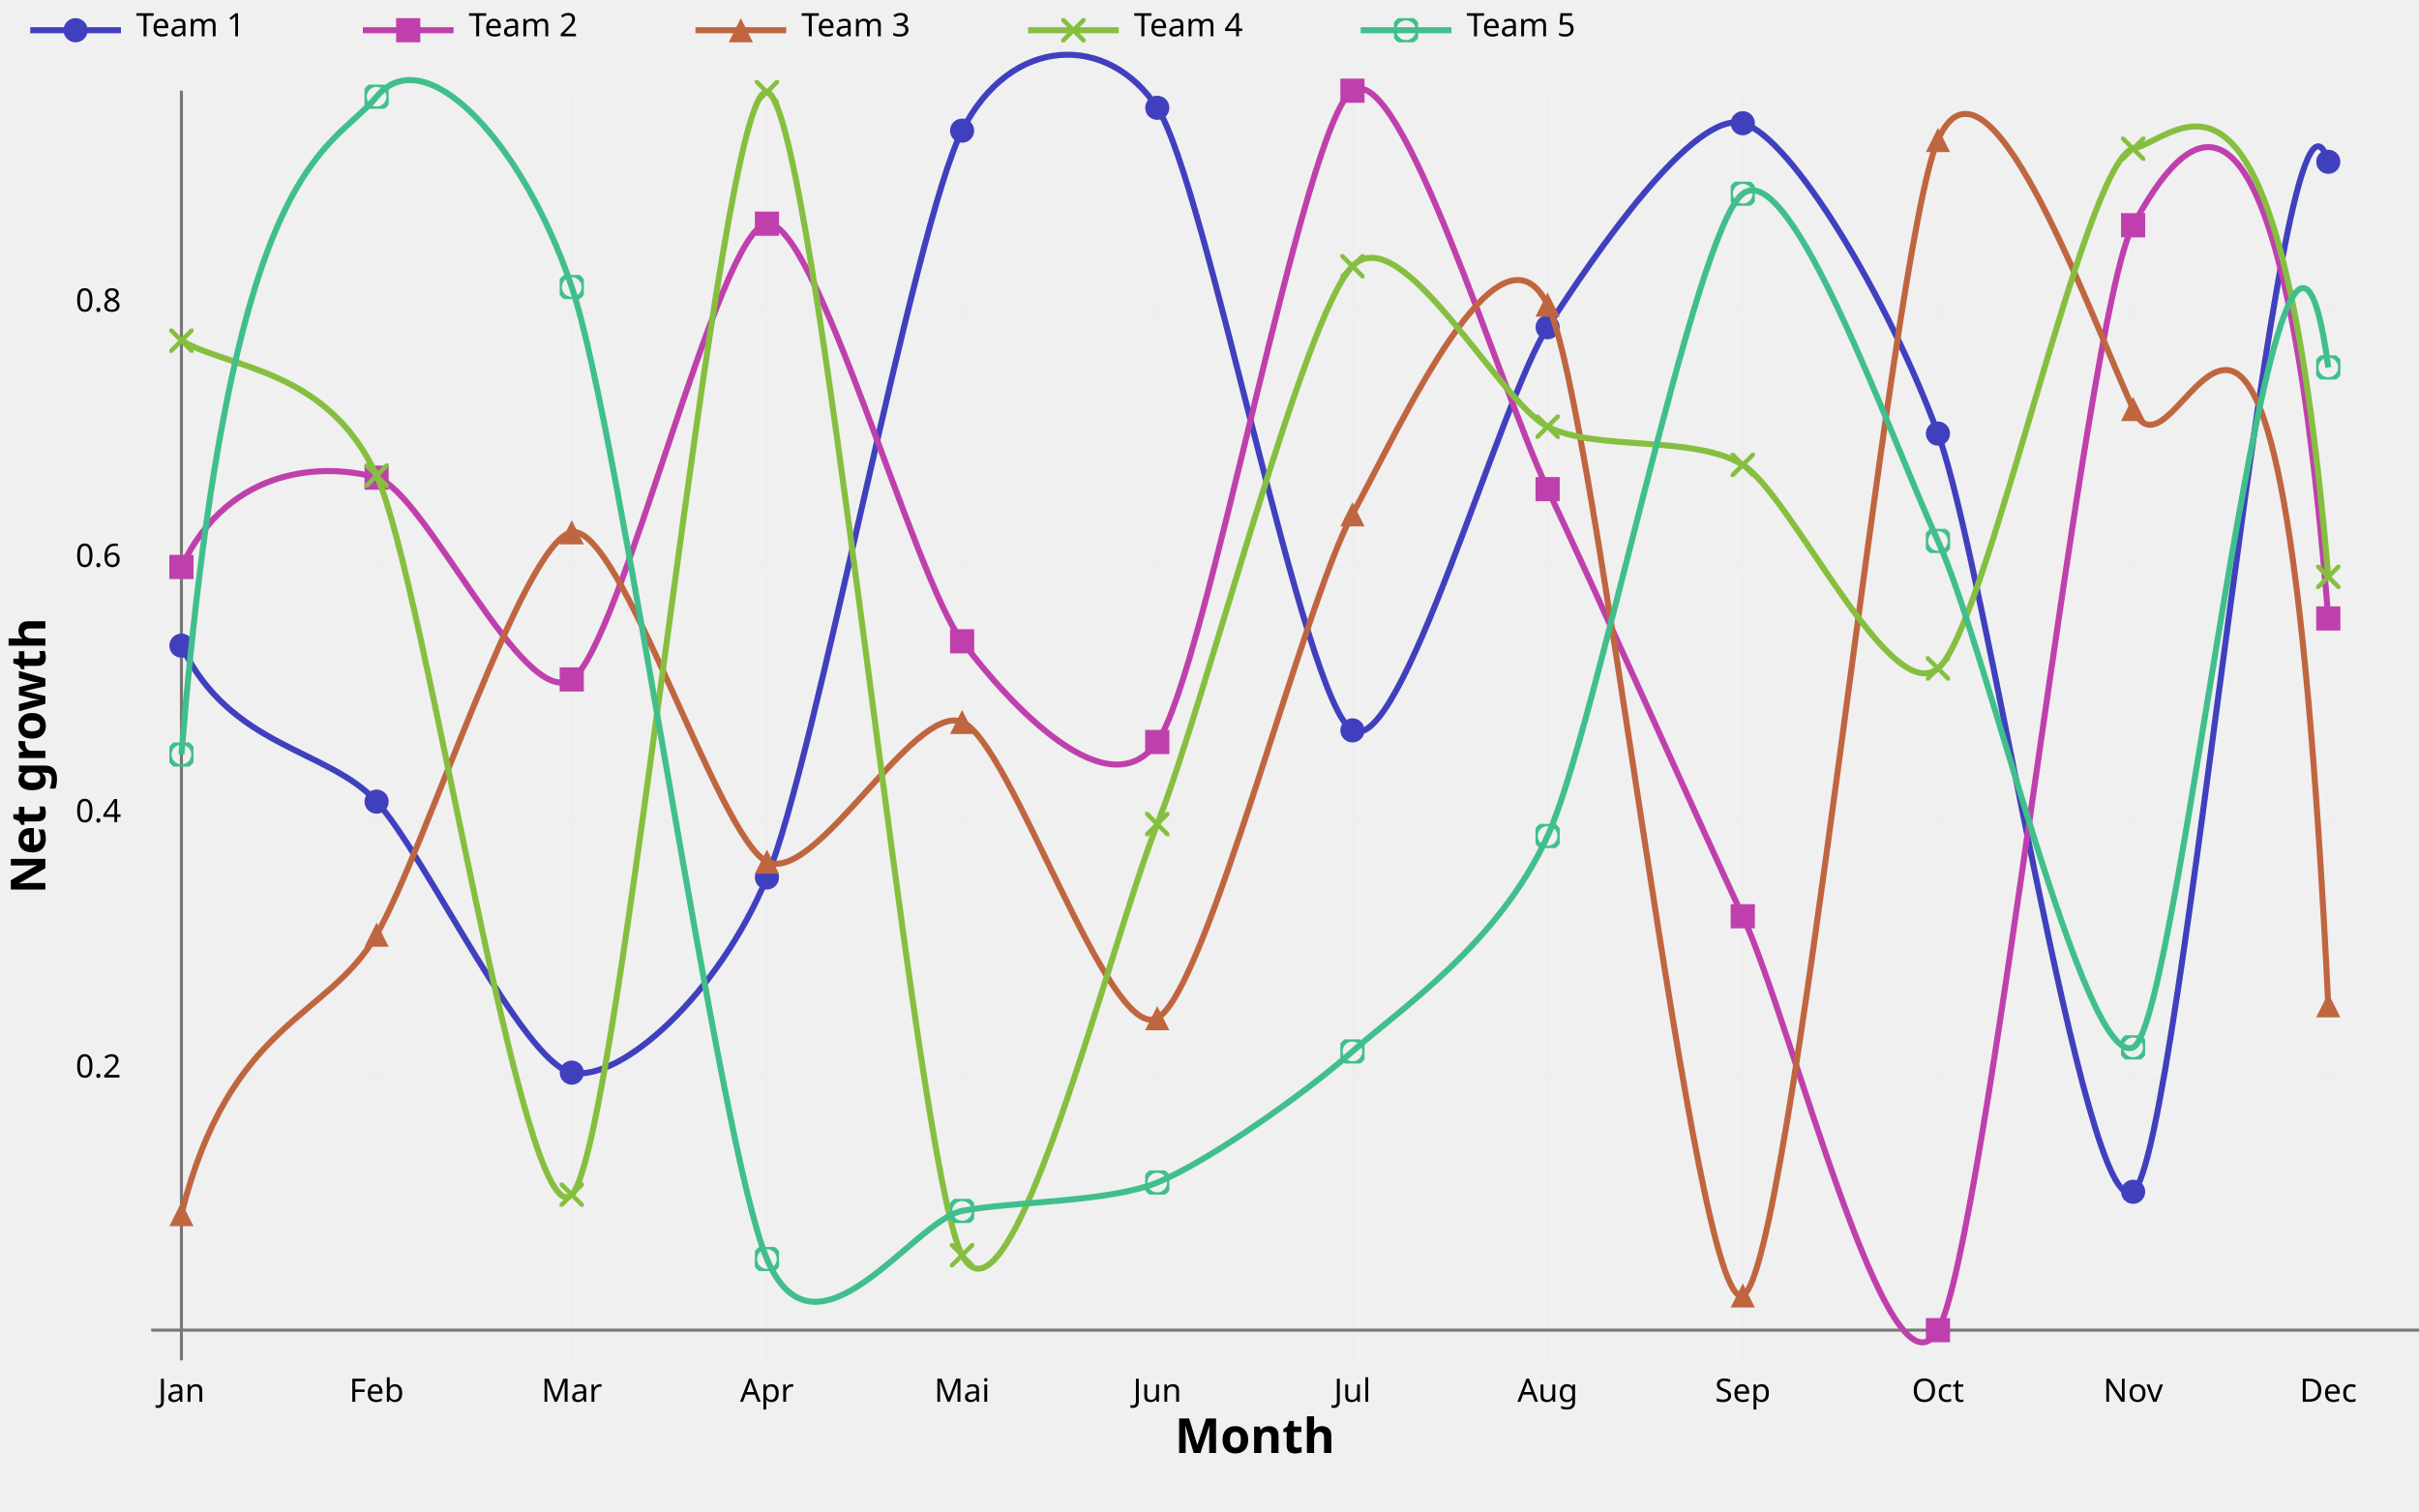
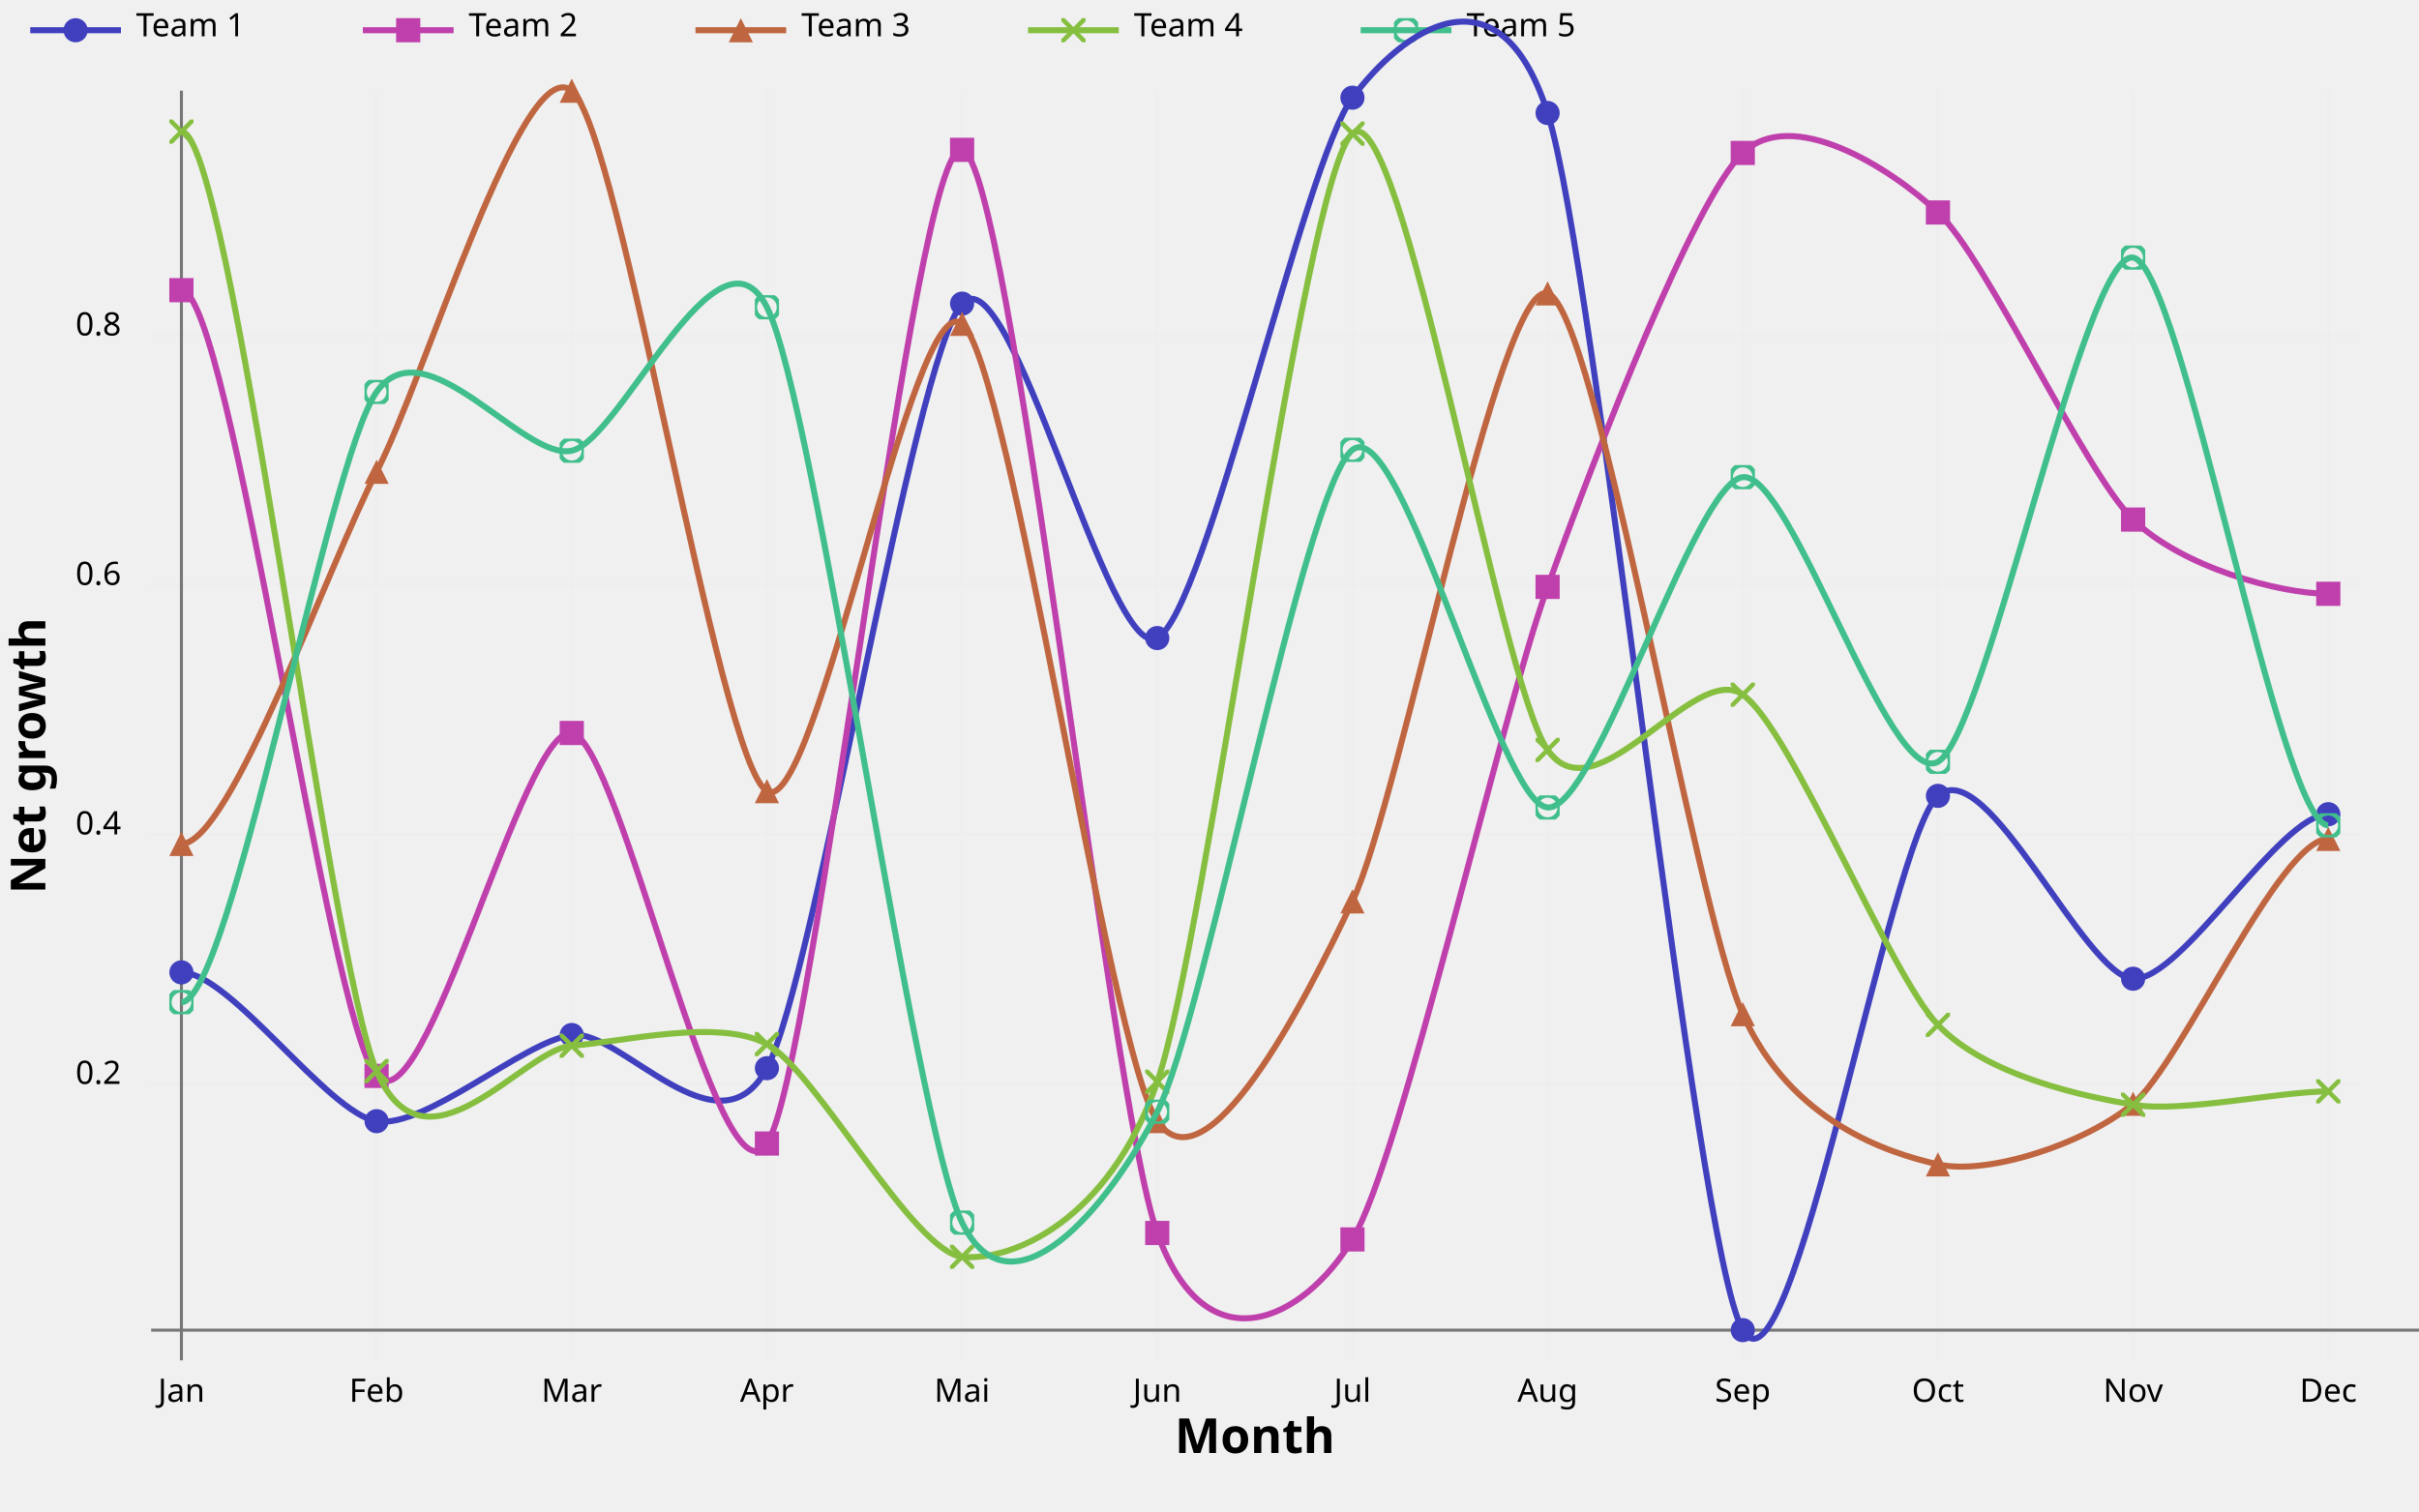
<svg xmlns="http://www.w3.org/2000/svg" varsion="1.1" width="800" height="500">
  <style>text { font-size: 8pt; font-family: sans-serif }  .axislegend { font-size: 12pt; font-weight: bold } .hovercircle {z-index:0; cursor:pointer; } .value {z-index: 1; display:none; background-color: #fff; opacity: 0.7; } .hovercircle:hover + .value { display:block; }</style>
  <defs>
    <marker id="dot0" viewBox="0 0 8 8" refX="4" refY="4" markerWidth="4" markerHeight="4">
      <circle cx="4" cy="4" r="4" fill="#4040BF" />
    </marker>
    <marker id="dot1" viewBox="0 0 8 8" refX="4" refY="4" markerWidth="4" markerHeight="4">
      <rect x="0" y="0" width="8" height="10" fill="#BF40AC" />
    </marker>
    <marker id="dot2" viewBox="0 0 8 8" refX="4" refY="4" markerWidth="4" markerHeight="4">
      <polygon points="0,8 4,0 8,8" fill="#BF6640" />
    </marker>
    <marker id="dot3" viewBox="0 0 8 8" refX="4" refY="4" markerWidth="4" markerHeight="4">
      <line x1="0" y1="0" x2="8" y2="8" stroke="#86BF40" stroke-width="1.5" />
      <line x1="0" y1="8" x2="8" y2="0" stroke="#86BF40" stroke-width="1.5" />
    </marker>
    <marker id="dot4" viewBox="0 0 8 8" refX="4" refY="4" markerWidth="4" markerHeight="4">
      <circle cx="4" cy="4" r="4" stroke="#40BF8C" stroke-width="1.5" fill="none" />
    </marker>
  </defs>
  <polyline points="10,10 25,10 40,10" fill="none" stroke="#4040BF" stroke-width="2" marker-mid="url(#dot0)" />
  <text x="45" y="12" alignment-baseline="middle">Team 1</text>
  <polyline points="120,10 135,10 150,10" fill="none" stroke="#BF40AC" stroke-width="2" marker-mid="url(#dot1)" />
  <text x="155" y="12" alignment-baseline="middle">Team 2</text>
  <polyline points="230,10 245,10 260,10" fill="none" stroke="#BF6640" stroke-width="2" marker-mid="url(#dot2)" />
  <text x="265" y="12" alignment-baseline="middle">Team 3</text>
  <polyline points="340,10 355,10 370,10" fill="none" stroke="#86BF40" stroke-width="2" marker-mid="url(#dot3)" />
  <text x="375" y="12" alignment-baseline="middle">Team 4</text>
  <polyline points="450,10 465,10 480,10" fill="none" stroke="#40BF8C" stroke-width="2" marker-mid="url(#dot4)" />
  <text x="485" y="12" alignment-baseline="middle">Team 5</text>
-   <line x1="50" x2="780" y1="356.429" y2="356.429" stroke="#eee" stroke-width="1" />
-   <text x="25" y="356.429">0.2</text>
-   <line x1="50" x2="780" y1="271.971" y2="271.971" stroke="#eee" stroke-width="1" />
-   <text x="25" y="271.971">0.4</text>
-   <line x1="50" x2="780" y1="187.514" y2="187.514" stroke="#eee" stroke-width="1" />
-   <text x="25" y="187.514">0.6</text>
-   <line x1="50" x2="780" y1="103.056" y2="103.056" stroke="#eee" stroke-width="1" />
-   <text x="25" y="103.056">0.8</text>
+   <line x1="50" x2="780" y1="358.545" y2="358.545" stroke="#eee" stroke-width="1" />
+   <text x="25" y="358.545">0.2</text>
+   <line x1="50" x2="780" y1="276.017" y2="276.017" stroke="#eee" stroke-width="1" />
+   <text x="25" y="276.017">0.4</text>
+   <line x1="50" x2="780" y1="193.488" y2="193.488" stroke="#eee" stroke-width="1" />
+   <text x="25" y="193.488">0.6</text>
+   <line x1="50" x2="780" y1="110.96" y2="110.96" stroke="#eee" stroke-width="1" />
+   <text x="25" y="110.96">0.8</text>
  <line x1="60" x2="60" y1="30" y2="450" stroke="#eee" stroke-width="1" />
  <text x="60" y="460" dominant-baseline="middle" text-anchor="middle">Jan</text>
  <line x1="124.545" x2="124.545" y1="30" y2="450" stroke="#eee" stroke-width="1" />
  <text x="124.545" y="460" dominant-baseline="middle" text-anchor="middle">Feb</text>
  <line x1="189.091" x2="189.091" y1="30" y2="450" stroke="#eee" stroke-width="1" />
  <text x="189.091" y="460" dominant-baseline="middle" text-anchor="middle">Mar</text>
  <line x1="253.636" x2="253.636" y1="30" y2="450" stroke="#eee" stroke-width="1" />
  <text x="253.636" y="460" dominant-baseline="middle" text-anchor="middle">Apr</text>
  <line x1="318.182" x2="318.182" y1="30" y2="450" stroke="#eee" stroke-width="1" />
  <text x="318.182" y="460" dominant-baseline="middle" text-anchor="middle">Mai</text>
  <line x1="382.727" x2="382.727" y1="30" y2="450" stroke="#eee" stroke-width="1" />
  <text x="382.727" y="460" dominant-baseline="middle" text-anchor="middle">Jun</text>
  <line x1="447.273" x2="447.273" y1="30" y2="450" stroke="#eee" stroke-width="1" />
  <text x="447.273" y="460" dominant-baseline="middle" text-anchor="middle">Jul</text>
  <line x1="511.818" x2="511.818" y1="30" y2="450" stroke="#eee" stroke-width="1" />
  <text x="511.818" y="460" dominant-baseline="middle" text-anchor="middle">Aug</text>
  <line x1="576.364" x2="576.364" y1="30" y2="450" stroke="#eee" stroke-width="1" />
  <text x="576.364" y="460" dominant-baseline="middle" text-anchor="middle">Sep</text>
  <line x1="640.909" x2="640.909" y1="30" y2="450" stroke="#eee" stroke-width="1" />
  <text x="640.909" y="460" dominant-baseline="middle" text-anchor="middle">Oct</text>
  <line x1="705.455" x2="705.455" y1="30" y2="450" stroke="#eee" stroke-width="1" />
  <text x="705.455" y="460" dominant-baseline="middle" text-anchor="middle">Nov</text>
  <line x1="770" x2="770" y1="30" y2="450" stroke="#eee" stroke-width="1" />
  <text x="770" y="460" dominant-baseline="middle" text-anchor="middle">Dec</text>
  <line x1="50" x2="800" y1="440" y2="440" stroke="#777" stroke-width="1" />
  <text x="415" y="475" class="axislegend" dominant-baseline="middle" text-anchor="middle">Month</text>
  <line x1="60" x2="60" y1="30" y2="450" stroke="#777" stroke-width="1" />
  <text x="15" y="250" transform="rotate(270, 15, 250)" class="axislegend" text-anchor="middle" alignment-baseline="middle">Net growth</text>
-   <path d="M60 213.569 C 76.136 247.516, 108.409 247.516, 124.545 265.173 S 172.955 351.689, 189.091 354.824 S 237.5 329.207, 253.636 290.256 S 302.045 75.042, 318.182 43.218 S 366.591 10.86, 382.727 35.659 S 431.136 232.535, 447.273 241.609 S 495.682 133.355, 511.818 108.25 S 560.227 36.371, 576.364 40.768 S 624.773 99.245, 640.909 143.427 S 689.318 405.462, 705.455 394.224 S 753.864 0, 770 53.521 " fill="none" stroke="#4040BF" stroke-width="2" marker-start="url(#dot0)" marker-mid="url(#dot0)" marker-end="url(#dot0)" />
-   <path d="M60 187.556 C 76.136 153.345, 108.409 153.345, 124.545 157.996 S 172.955 235.259, 189.091 224.76 S 237.5 75.581, 253.636 74.002 S 302.045 190.702, 318.182 212.133 S 366.591 268.218, 382.727 245.452 S 431.136 40.457, 447.273 30 S 495.682 127.66, 511.818 161.796 S 560.227 268.319, 576.364 303.094 S 624.773 468.573, 640.909 440 S 689.318 103.937, 705.455 74.509 S 753.864 0, 770 204.574 " fill="none" stroke="#BF40AC" stroke-width="2" marker-start="url(#dot1)" marker-mid="url(#dot1)" marker-end="url(#dot1)" />
-   <path d="M60 401.614 C 76.136 337.368, 108.409 337.368, 124.545 309.175 S 172.955 179.089, 189.091 176.07 S 237.5 277.176, 253.636 285.02 S 302.045 232.35, 318.182 238.822 S 366.591 345.381, 382.727 336.793 S 431.136 199.617, 447.273 170.115 S 495.682 68.476, 511.818 100.776 S 560.227 435.323, 576.364 428.514 S 624.773 82.955, 640.909 46.3 S 689.318 99.498, 705.455 135.277 S 753.864 0, 770 332.528 " fill="none" stroke="#BF6640" stroke-width="2" marker-start="url(#dot2)" marker-mid="url(#dot2)" marker-end="url(#dot2)" />
-   <path d="M60 112.684 C 76.136 122.006, 108.409 122.006, 124.545 157.32 S 172.955 411.052, 189.091 395.195 S 237.5 27.962, 253.636 30.465 S 302.045 384.944, 318.182 415.212 S 366.591 313.498, 382.727 272.605 S 431.136 104.497, 447.273 88.065 S 495.682 132.933, 511.818 141.146 S 560.227 143.775, 576.364 153.773 S 624.773 234.198, 640.909 221.128 S 689.318 53.004, 705.455 49.214 S 753.864 0, 770 190.807 " fill="none" stroke="#86BF40" stroke-width="2" marker-start="url(#dot3)" marker-mid="url(#dot3)" marker-end="url(#dot3)" />
-   <path d="M60 249.59 C 76.136 51.315, 108.409 51.315, 124.545 31.985 S 172.955 46.886, 189.091 94.948 S 237.5 378.277, 253.636 416.479 S 302.045 403.72, 318.182 400.558 S 366.591 397.776, 382.727 391.183 S 431.136 362.146, 447.273 347.814 S 495.682 311.999, 511.818 276.532 S 560.227 76.278, 576.364 64.079 S 624.773 143.643, 640.909 178.941 S 689.318 353.637, 705.455 346.463 S 753.864 0, 770 121.552 " fill="none" stroke="#40BF8C" stroke-width="2" marker-start="url(#dot4)" marker-mid="url(#dot4)" marker-end="url(#dot4)" />
-   <circle class="hovercircle" cx="60" cy="213.569" r="15" fill="#fff" fill-opacity="0" />
-   <text style="paint-order:stroke fill" class="value" x="60" y="203.569" text-anchor="middle" alignment-baseline="middle" stroke="#fff" stroke-width="10" fill="#555">0.5383</text>
-   <circle class="hovercircle" cx="124.545" cy="265.173" r="15" fill="#fff" fill-opacity="0" />
-   <text style="paint-order:stroke fill" class="value" x="124.545" y="255.173" text-anchor="middle" alignment-baseline="middle" stroke="#fff" stroke-width="10" fill="#555">0.4161</text>
-   <circle class="hovercircle" cx="189.091" cy="354.824" r="15" fill="#fff" fill-opacity="0" />
-   <text style="paint-order:stroke fill" class="value" x="189.091" y="344.824" text-anchor="middle" alignment-baseline="middle" stroke="#fff" stroke-width="10" fill="#555">0.2038</text>
-   <circle class="hovercircle" cx="253.636" cy="290.256" r="15" fill="#fff" fill-opacity="0" />
-   <text style="paint-order:stroke fill" class="value" x="253.636" y="280.256" text-anchor="middle" alignment-baseline="middle" stroke="#fff" stroke-width="10" fill="#555">0.3567</text>
-   <circle class="hovercircle" cx="318.182" cy="43.218" r="15" fill="#fff" fill-opacity="0" />
-   <text style="paint-order:stroke fill" class="value" x="318.182" y="33.218" text-anchor="middle" alignment-baseline="middle" stroke="#fff" stroke-width="10" fill="#555">0.9417</text>
-   <circle class="hovercircle" cx="382.727" cy="35.659" r="15" fill="#fff" fill-opacity="0" />
-   <text style="paint-order:stroke fill" class="value" x="382.727" y="25.659" text-anchor="middle" alignment-baseline="middle" stroke="#fff" stroke-width="10" fill="#555">0.9596</text>
-   <circle class="hovercircle" cx="447.273" cy="241.609" r="15" fill="#fff" fill-opacity="0" />
-   <text style="paint-order:stroke fill" class="value" x="447.273" y="231.609" text-anchor="middle" alignment-baseline="middle" stroke="#fff" stroke-width="10" fill="#555">0.4719</text>
-   <circle class="hovercircle" cx="511.818" cy="108.25" r="15" fill="#fff" fill-opacity="0" />
-   <text style="paint-order:stroke fill" class="value" x="511.818" y="98.25" text-anchor="middle" alignment-baseline="middle" stroke="#fff" stroke-width="10" fill="#555">0.7877</text>
-   <circle class="hovercircle" cx="576.364" cy="40.768" r="15" fill="#fff" fill-opacity="0" />
-   <text style="paint-order:stroke fill" class="value" x="576.364" y="30.768" text-anchor="middle" alignment-baseline="middle" stroke="#fff" stroke-width="10" fill="#555">0.9475</text>
-   <circle class="hovercircle" cx="640.909" cy="143.427" r="15" fill="#fff" fill-opacity="0" />
-   <text style="paint-order:stroke fill" class="value" x="640.909" y="133.427" text-anchor="middle" alignment-baseline="middle" stroke="#fff" stroke-width="10" fill="#555">0.7044</text>
-   <circle class="hovercircle" cx="705.455" cy="394.224" r="15" fill="#fff" fill-opacity="0" />
-   <text style="paint-order:stroke fill" class="value" x="705.455" y="384.224" text-anchor="middle" alignment-baseline="middle" stroke="#fff" stroke-width="10" fill="#555">0.1105</text>
-   <circle class="hovercircle" cx="770" cy="53.521" r="15" fill="#fff" fill-opacity="0" />
-   <text style="paint-order:stroke fill" class="value" x="770" y="43.521" text-anchor="middle" alignment-baseline="middle" stroke="#fff" stroke-width="10" fill="#555">0.9173</text>
-   <circle class="hovercircle" cx="60" cy="187.556" r="15" fill="#fff" fill-opacity="0" />
-   <text style="paint-order:stroke fill" class="value" x="60" y="177.556" text-anchor="middle" alignment-baseline="middle" stroke="#fff" stroke-width="10" fill="#555">0.5999</text>
-   <circle class="hovercircle" cx="124.545" cy="157.996" r="15" fill="#fff" fill-opacity="0" />
-   <text style="paint-order:stroke fill" class="value" x="124.545" y="147.996" text-anchor="middle" alignment-baseline="middle" stroke="#fff" stroke-width="10" fill="#555">0.6699</text>
-   <circle class="hovercircle" cx="189.091" cy="224.76" r="15" fill="#fff" fill-opacity="0" />
-   <text style="paint-order:stroke fill" class="value" x="189.091" y="214.76" text-anchor="middle" alignment-baseline="middle" stroke="#fff" stroke-width="10" fill="#555">0.5118</text>
-   <circle class="hovercircle" cx="253.636" cy="74.002" r="15" fill="#fff" fill-opacity="0" />
-   <text style="paint-order:stroke fill" class="value" x="253.636" y="64.002" text-anchor="middle" alignment-baseline="middle" stroke="#fff" stroke-width="10" fill="#555">0.8688</text>
-   <circle class="hovercircle" cx="318.182" cy="212.133" r="15" fill="#fff" fill-opacity="0" />
-   <text style="paint-order:stroke fill" class="value" x="318.182" y="202.133" text-anchor="middle" alignment-baseline="middle" stroke="#fff" stroke-width="10" fill="#555">0.5417</text>
-   <circle class="hovercircle" cx="382.727" cy="245.452" r="15" fill="#fff" fill-opacity="0" />
-   <text style="paint-order:stroke fill" class="value" x="382.727" y="235.452" text-anchor="middle" alignment-baseline="middle" stroke="#fff" stroke-width="10" fill="#555">0.4628</text>
-   <circle class="hovercircle" cx="447.273" cy="30" r="15" fill="#fff" fill-opacity="0" />
-   <text style="paint-order:stroke fill" class="value" x="447.273" y="20" text-anchor="middle" alignment-baseline="middle" stroke="#fff" stroke-width="10" fill="#555">0.973</text>
-   <circle class="hovercircle" cx="511.818" cy="161.796" r="15" fill="#fff" fill-opacity="0" />
-   <text style="paint-order:stroke fill" class="value" x="511.818" y="151.796" text-anchor="middle" alignment-baseline="middle" stroke="#fff" stroke-width="10" fill="#555">0.6609</text>
-   <circle class="hovercircle" cx="576.364" cy="303.094" r="15" fill="#fff" fill-opacity="0" />
-   <text style="paint-order:stroke fill" class="value" x="576.364" y="293.094" text-anchor="middle" alignment-baseline="middle" stroke="#fff" stroke-width="10" fill="#555">0.3263</text>
-   <circle class="hovercircle" cx="640.909" cy="440" r="15" fill="#fff" fill-opacity="0" />
-   <text style="paint-order:stroke fill" class="value" x="640.909" y="430" text-anchor="middle" alignment-baseline="middle" stroke="#fff" stroke-width="10" fill="#555">0.0021</text>
-   <circle class="hovercircle" cx="705.455" cy="74.509" r="15" fill="#fff" fill-opacity="0" />
-   <text style="paint-order:stroke fill" class="value" x="705.455" y="64.509" text-anchor="middle" alignment-baseline="middle" stroke="#fff" stroke-width="10" fill="#555">0.8676</text>
-   <circle class="hovercircle" cx="770" cy="204.574" r="15" fill="#fff" fill-opacity="0" />
-   <text style="paint-order:stroke fill" class="value" x="770" y="194.574" text-anchor="middle" alignment-baseline="middle" stroke="#fff" stroke-width="10" fill="#555">0.5596</text>
-   <circle class="hovercircle" cx="60" cy="401.614" r="15" fill="#fff" fill-opacity="0" />
-   <text style="paint-order:stroke fill" class="value" x="60" y="391.614" text-anchor="middle" alignment-baseline="middle" stroke="#fff" stroke-width="10" fill="#555">0.093</text>
-   <circle class="hovercircle" cx="124.545" cy="309.175" r="15" fill="#fff" fill-opacity="0" />
-   <text style="paint-order:stroke fill" class="value" x="124.545" y="299.175" text-anchor="middle" alignment-baseline="middle" stroke="#fff" stroke-width="10" fill="#555">0.3119</text>
-   <circle class="hovercircle" cx="189.091" cy="176.07" r="15" fill="#fff" fill-opacity="0" />
-   <text style="paint-order:stroke fill" class="value" x="189.091" y="166.07" text-anchor="middle" alignment-baseline="middle" stroke="#fff" stroke-width="10" fill="#555">0.6271</text>
-   <circle class="hovercircle" cx="253.636" cy="285.02" r="15" fill="#fff" fill-opacity="0" />
-   <text style="paint-order:stroke fill" class="value" x="253.636" y="275.02" text-anchor="middle" alignment-baseline="middle" stroke="#fff" stroke-width="10" fill="#555">0.3691</text>
-   <circle class="hovercircle" cx="318.182" cy="238.822" r="15" fill="#fff" fill-opacity="0" />
-   <text style="paint-order:stroke fill" class="value" x="318.182" y="228.822" text-anchor="middle" alignment-baseline="middle" stroke="#fff" stroke-width="10" fill="#555">0.4785</text>
-   <circle class="hovercircle" cx="382.727" cy="336.793" r="15" fill="#fff" fill-opacity="0" />
-   <text style="paint-order:stroke fill" class="value" x="382.727" y="326.793" text-anchor="middle" alignment-baseline="middle" stroke="#fff" stroke-width="10" fill="#555">0.2465</text>
-   <circle class="hovercircle" cx="447.273" cy="170.115" r="15" fill="#fff" fill-opacity="0" />
-   <text style="paint-order:stroke fill" class="value" x="447.273" y="160.115" text-anchor="middle" alignment-baseline="middle" stroke="#fff" stroke-width="10" fill="#555">0.6412</text>
-   <circle class="hovercircle" cx="511.818" cy="100.776" r="15" fill="#fff" fill-opacity="0" />
-   <text style="paint-order:stroke fill" class="value" x="511.818" y="90.776" text-anchor="middle" alignment-baseline="middle" stroke="#fff" stroke-width="10" fill="#555">0.8054</text>
-   <circle class="hovercircle" cx="576.364" cy="428.514" r="15" fill="#fff" fill-opacity="0" />
-   <text style="paint-order:stroke fill" class="value" x="576.364" y="418.514" text-anchor="middle" alignment-baseline="middle" stroke="#fff" stroke-width="10" fill="#555">0.0293</text>
-   <circle class="hovercircle" cx="640.909" cy="46.3" r="15" fill="#fff" fill-opacity="0" />
-   <text style="paint-order:stroke fill" class="value" x="640.909" y="36.3" text-anchor="middle" alignment-baseline="middle" stroke="#fff" stroke-width="10" fill="#555">0.9344</text>
-   <circle class="hovercircle" cx="705.455" cy="135.277" r="15" fill="#fff" fill-opacity="0" />
-   <text style="paint-order:stroke fill" class="value" x="705.455" y="125.277" text-anchor="middle" alignment-baseline="middle" stroke="#fff" stroke-width="10" fill="#555">0.7237</text>
-   <circle class="hovercircle" cx="770" cy="332.528" r="15" fill="#fff" fill-opacity="0" />
-   <text style="paint-order:stroke fill" class="value" x="770" y="322.528" text-anchor="middle" alignment-baseline="middle" stroke="#fff" stroke-width="10" fill="#555">0.2566</text>
-   <circle class="hovercircle" cx="60" cy="112.684" r="15" fill="#fff" fill-opacity="0" />
-   <text style="paint-order:stroke fill" class="value" x="60" y="102.684" text-anchor="middle" alignment-baseline="middle" stroke="#fff" stroke-width="10" fill="#555">0.7772</text>
-   <circle class="hovercircle" cx="124.545" cy="157.32" r="15" fill="#fff" fill-opacity="0" />
-   <text style="paint-order:stroke fill" class="value" x="124.545" y="147.32" text-anchor="middle" alignment-baseline="middle" stroke="#fff" stroke-width="10" fill="#555">0.6715</text>
-   <circle class="hovercircle" cx="189.091" cy="395.195" r="15" fill="#fff" fill-opacity="0" />
-   <text style="paint-order:stroke fill" class="value" x="189.091" y="385.195" text-anchor="middle" alignment-baseline="middle" stroke="#fff" stroke-width="10" fill="#555">0.1082</text>
-   <circle class="hovercircle" cx="253.636" cy="30.465" r="15" fill="#fff" fill-opacity="0" />
-   <text style="paint-order:stroke fill" class="value" x="253.636" y="20.465" text-anchor="middle" alignment-baseline="middle" stroke="#fff" stroke-width="10" fill="#555">0.9719</text>
-   <circle class="hovercircle" cx="318.182" cy="415.212" r="15" fill="#fff" fill-opacity="0" />
-   <text style="paint-order:stroke fill" class="value" x="318.182" y="405.212" text-anchor="middle" alignment-baseline="middle" stroke="#fff" stroke-width="10" fill="#555">0.0608</text>
-   <circle class="hovercircle" cx="382.727" cy="272.605" r="15" fill="#fff" fill-opacity="0" />
-   <text style="paint-order:stroke fill" class="value" x="382.727" y="262.605" text-anchor="middle" alignment-baseline="middle" stroke="#fff" stroke-width="10" fill="#555">0.3985</text>
-   <circle class="hovercircle" cx="447.273" cy="88.065" r="15" fill="#fff" fill-opacity="0" />
-   <text style="paint-order:stroke fill" class="value" x="447.273" y="78.065" text-anchor="middle" alignment-baseline="middle" stroke="#fff" stroke-width="10" fill="#555">0.8355</text>
-   <circle class="hovercircle" cx="511.818" cy="141.146" r="15" fill="#fff" fill-opacity="0" />
-   <text style="paint-order:stroke fill" class="value" x="511.818" y="131.146" text-anchor="middle" alignment-baseline="middle" stroke="#fff" stroke-width="10" fill="#555">0.7098</text>
-   <circle class="hovercircle" cx="576.364" cy="153.773" r="15" fill="#fff" fill-opacity="0" />
-   <text style="paint-order:stroke fill" class="value" x="576.364" y="143.773" text-anchor="middle" alignment-baseline="middle" stroke="#fff" stroke-width="10" fill="#555">0.6799</text>
-   <circle class="hovercircle" cx="640.909" cy="221.128" r="15" fill="#fff" fill-opacity="0" />
-   <text style="paint-order:stroke fill" class="value" x="640.909" y="211.128" text-anchor="middle" alignment-baseline="middle" stroke="#fff" stroke-width="10" fill="#555">0.5204</text>
-   <circle class="hovercircle" cx="705.455" cy="49.214" r="15" fill="#fff" fill-opacity="0" />
-   <text style="paint-order:stroke fill" class="value" x="705.455" y="39.214" text-anchor="middle" alignment-baseline="middle" stroke="#fff" stroke-width="10" fill="#555">0.9275</text>
-   <circle class="hovercircle" cx="770" cy="190.807" r="15" fill="#fff" fill-opacity="0" />
-   <text style="paint-order:stroke fill" class="value" x="770" y="180.807" text-anchor="middle" alignment-baseline="middle" stroke="#fff" stroke-width="10" fill="#555">0.5922</text>
-   <circle class="hovercircle" cx="60" cy="249.59" r="15" fill="#fff" fill-opacity="0" />
-   <text style="paint-order:stroke fill" class="value" x="60" y="239.59" text-anchor="middle" alignment-baseline="middle" stroke="#fff" stroke-width="10" fill="#555">0.453</text>
-   <circle class="hovercircle" cx="124.545" cy="31.985" r="15" fill="#fff" fill-opacity="0" />
-   <text style="paint-order:stroke fill" class="value" x="124.545" y="21.985" text-anchor="middle" alignment-baseline="middle" stroke="#fff" stroke-width="10" fill="#555">0.9683</text>
-   <circle class="hovercircle" cx="189.091" cy="94.948" r="15" fill="#fff" fill-opacity="0" />
-   <text style="paint-order:stroke fill" class="value" x="189.091" y="84.948" text-anchor="middle" alignment-baseline="middle" stroke="#fff" stroke-width="10" fill="#555">0.8192</text>
-   <circle class="hovercircle" cx="253.636" cy="416.479" r="15" fill="#fff" fill-opacity="0" />
-   <text style="paint-order:stroke fill" class="value" x="253.636" y="406.479" text-anchor="middle" alignment-baseline="middle" stroke="#fff" stroke-width="10" fill="#555">0.0578</text>
-   <circle class="hovercircle" cx="318.182" cy="400.558" r="15" fill="#fff" fill-opacity="0" />
-   <text style="paint-order:stroke fill" class="value" x="318.182" y="390.558" text-anchor="middle" alignment-baseline="middle" stroke="#fff" stroke-width="10" fill="#555">0.0955</text>
-   <circle class="hovercircle" cx="382.727" cy="391.183" r="15" fill="#fff" fill-opacity="0" />
-   <text style="paint-order:stroke fill" class="value" x="382.727" y="381.183" text-anchor="middle" alignment-baseline="middle" stroke="#fff" stroke-width="10" fill="#555">0.1177</text>
-   <circle class="hovercircle" cx="447.273" cy="347.814" r="15" fill="#fff" fill-opacity="0" />
-   <text style="paint-order:stroke fill" class="value" x="447.273" y="337.814" text-anchor="middle" alignment-baseline="middle" stroke="#fff" stroke-width="10" fill="#555">0.2204</text>
-   <circle class="hovercircle" cx="511.818" cy="276.532" r="15" fill="#fff" fill-opacity="0" />
-   <text style="paint-order:stroke fill" class="value" x="511.818" y="266.532" text-anchor="middle" alignment-baseline="middle" stroke="#fff" stroke-width="10" fill="#555">0.3892</text>
-   <circle class="hovercircle" cx="576.364" cy="64.079" r="15" fill="#fff" fill-opacity="0" />
-   <text style="paint-order:stroke fill" class="value" x="576.364" y="54.079" text-anchor="middle" alignment-baseline="middle" stroke="#fff" stroke-width="10" fill="#555">0.8923</text>
-   <circle class="hovercircle" cx="640.909" cy="178.941" r="15" fill="#fff" fill-opacity="0" />
-   <text style="paint-order:stroke fill" class="value" x="640.909" y="168.941" text-anchor="middle" alignment-baseline="middle" stroke="#fff" stroke-width="10" fill="#555">0.6203</text>
-   <circle class="hovercircle" cx="705.455" cy="346.463" r="15" fill="#fff" fill-opacity="0" />
-   <text style="paint-order:stroke fill" class="value" x="705.455" y="336.463" text-anchor="middle" alignment-baseline="middle" stroke="#fff" stroke-width="10" fill="#555">0.2236</text>
-   <circle class="hovercircle" cx="770" cy="121.552" r="15" fill="#fff" fill-opacity="0" />
-   <text style="paint-order:stroke fill" class="value" x="770" y="111.552" text-anchor="middle" alignment-baseline="middle" stroke="#fff" stroke-width="10" fill="#555">0.7562</text>
+   <path d="M60 321.655 C 76.136 321.655, 108.409 368.293, 124.545 370.883 S 172.955 344.561, 189.091 342.369 S 237.5 383.587, 253.636 353.345 S 302.045 118.223, 318.182 100.438 S 366.591 219.583, 382.727 211.067 S 431.136 54.021, 447.273 32.311 S 495.682 -13.575, 511.818 37.386 S 560.227 411.765, 576.364 440 S 624.773 277.796, 640.909 263.266 S 689.318 323.001, 705.455 323.759 S 753.864 269.332, 770 269.332 " fill="none" stroke="#4040BF" stroke-width="2" marker-start="url(#dot0)" marker-mid="url(#dot0)" marker-end="url(#dot0)" />
+   <path d="M60 95.981 C 76.136 95.981, 108.409 337.593, 124.545 355.904 S 172.955 239.673, 189.091 242.469 S 237.5 402.383, 253.636 378.269 S 302.045 45.861, 318.182 49.559 S 366.591 362.8, 382.727 407.855 S 431.136 436.714, 447.273 410.001 S 495.682 239.075, 511.818 194.149 S 560.227 66.075, 576.364 50.591 S 624.773 55.114, 640.909 70.274 S 689.318 156.098, 705.455 171.866 S 753.864 196.418, 770 196.418 " fill="none" stroke="#BF40AC" stroke-width="2" marker-start="url(#dot1)" marker-mid="url(#dot1)" marker-end="url(#dot1)" />
+   <path d="M60 279.153 C 76.136 279.153, 108.409 187.206, 124.545 156.062 S 172.955 16.795, 189.091 30 S 237.5 252.058, 253.636 261.698 S 302.045 93.48, 318.182 107.123 S 366.591 346.96, 382.727 370.841 S 431.136 332.399, 447.273 298.175 S 495.682 92.391, 511.818 97.054 S 560.227 299.465, 576.364 335.478 S 624.773 381.457, 640.909 385.16 S 689.318 378.563, 705.455 365.106 S 753.864 277.502, 770 277.502 " fill="none" stroke="#BF6640" stroke-width="2" marker-start="url(#dot2)" marker-mid="url(#dot2)" marker-end="url(#dot2)" />
+   <path d="M60 43.535 C 76.136 43.535, 108.409 316.497, 124.545 354.294 S 172.955 347.032, 189.091 345.918 S 237.5 336.654, 253.636 345.381 S 302.045 414.179, 318.182 415.737 S 366.591 404.286, 382.727 357.843 S 431.136 57.915, 447.273 44.195 S 495.682 224.88, 511.818 248.081 S 560.227 218.432, 576.364 229.801 S 624.773 322.072, 640.909 339.027 S 689.318 362.687, 705.455 365.436 S 753.864 361.021, 770 361.021 " fill="none" stroke="#86BF40" stroke-width="2" marker-start="url(#dot3)" marker-mid="url(#dot3)" marker-end="url(#dot3)" />
+   <path d="M60 331.517 C 76.136 331.517, 108.409 152.456, 124.545 129.653 S 172.955 152.59, 189.091 149.088 S 237.5 69.717, 253.636 101.634 S 302.045 371.166, 318.182 404.43 S 366.591 399.7, 382.727 367.747 S 431.136 161.38, 447.273 148.799 S 495.682 265.974, 511.818 267.103 S 560.227 159.724, 576.364 157.836 S 624.773 261.079, 640.909 252.001 S 689.318 82.586, 705.455 85.211 S 753.864 273.004, 770 273.004 " fill="none" stroke="#40BF8C" stroke-width="2" marker-start="url(#dot4)" marker-mid="url(#dot4)" marker-end="url(#dot4)" />
+   <circle class="hovercircle" cx="60" cy="321.655" r="15" fill="#fff" fill-opacity="0" />
+   <text style="paint-order:stroke fill" class="value" x="60" y="311.655" text-anchor="middle" alignment-baseline="middle" stroke="#fff" stroke-width="10" fill="#555">0.2894</text>
+   <circle class="hovercircle" cx="124.545" cy="370.883" r="15" fill="#fff" fill-opacity="0" />
+   <text style="paint-order:stroke fill" class="value" x="124.545" y="360.883" text-anchor="middle" alignment-baseline="middle" stroke="#fff" stroke-width="10" fill="#555">0.1701</text>
+   <circle class="hovercircle" cx="189.091" cy="342.369" r="15" fill="#fff" fill-opacity="0" />
+   <text style="paint-order:stroke fill" class="value" x="189.091" y="332.369" text-anchor="middle" alignment-baseline="middle" stroke="#fff" stroke-width="10" fill="#555">0.2392</text>
+   <circle class="hovercircle" cx="253.636" cy="353.345" r="15" fill="#fff" fill-opacity="0" />
+   <text style="paint-order:stroke fill" class="value" x="253.636" y="343.345" text-anchor="middle" alignment-baseline="middle" stroke="#fff" stroke-width="10" fill="#555">0.2126</text>
+   <circle class="hovercircle" cx="318.182" cy="100.438" r="15" fill="#fff" fill-opacity="0" />
+   <text style="paint-order:stroke fill" class="value" x="318.182" y="90.438" text-anchor="middle" alignment-baseline="middle" stroke="#fff" stroke-width="10" fill="#555">0.8255</text>
+   <circle class="hovercircle" cx="382.727" cy="211.067" r="15" fill="#fff" fill-opacity="0" />
+   <text style="paint-order:stroke fill" class="value" x="382.727" y="201.067" text-anchor="middle" alignment-baseline="middle" stroke="#fff" stroke-width="10" fill="#555">0.5574</text>
+   <circle class="hovercircle" cx="447.273" cy="32.311" r="15" fill="#fff" fill-opacity="0" />
+   <text style="paint-order:stroke fill" class="value" x="447.273" y="22.311" text-anchor="middle" alignment-baseline="middle" stroke="#fff" stroke-width="10" fill="#555">0.9906</text>
+   <circle class="hovercircle" cx="511.818" cy="37.386" r="15" fill="#fff" fill-opacity="0" />
+   <text style="paint-order:stroke fill" class="value" x="511.818" y="27.386" text-anchor="middle" alignment-baseline="middle" stroke="#fff" stroke-width="10" fill="#555">0.9783</text>
+   <circle class="hovercircle" cx="576.364" cy="440" r="15" fill="#fff" fill-opacity="0" />
+   <text style="paint-order:stroke fill" class="value" x="576.364" y="430" text-anchor="middle" alignment-baseline="middle" stroke="#fff" stroke-width="10" fill="#555">0.0026</text>
+   <circle class="hovercircle" cx="640.909" cy="263.266" r="15" fill="#fff" fill-opacity="0" />
+   <text style="paint-order:stroke fill" class="value" x="640.909" y="253.266" text-anchor="middle" alignment-baseline="middle" stroke="#fff" stroke-width="10" fill="#555">0.4309</text>
+   <circle class="hovercircle" cx="705.455" cy="323.759" r="15" fill="#fff" fill-opacity="0" />
+   <text style="paint-order:stroke fill" class="value" x="705.455" y="313.759" text-anchor="middle" alignment-baseline="middle" stroke="#fff" stroke-width="10" fill="#555">0.2843</text>
+   <circle class="hovercircle" cx="770" cy="269.332" r="15" fill="#fff" fill-opacity="0" />
+   <text style="paint-order:stroke fill" class="value" x="770" y="259.332" text-anchor="middle" alignment-baseline="middle" stroke="#fff" stroke-width="10" fill="#555">0.4162</text>
+   <circle class="hovercircle" cx="60" cy="95.981" r="15" fill="#fff" fill-opacity="0" />
+   <text style="paint-order:stroke fill" class="value" x="60" y="85.981" text-anchor="middle" alignment-baseline="middle" stroke="#fff" stroke-width="10" fill="#555">0.8363</text>
+   <circle class="hovercircle" cx="124.545" cy="355.904" r="15" fill="#fff" fill-opacity="0" />
+   <text style="paint-order:stroke fill" class="value" x="124.545" y="345.904" text-anchor="middle" alignment-baseline="middle" stroke="#fff" stroke-width="10" fill="#555">0.2064</text>
+   <circle class="hovercircle" cx="189.091" cy="242.469" r="15" fill="#fff" fill-opacity="0" />
+   <text style="paint-order:stroke fill" class="value" x="189.091" y="232.469" text-anchor="middle" alignment-baseline="middle" stroke="#fff" stroke-width="10" fill="#555">0.4813</text>
+   <circle class="hovercircle" cx="253.636" cy="378.269" r="15" fill="#fff" fill-opacity="0" />
+   <text style="paint-order:stroke fill" class="value" x="253.636" y="368.269" text-anchor="middle" alignment-baseline="middle" stroke="#fff" stroke-width="10" fill="#555">0.1522</text>
+   <circle class="hovercircle" cx="318.182" cy="49.559" r="15" fill="#fff" fill-opacity="0" />
+   <text style="paint-order:stroke fill" class="value" x="318.182" y="39.559" text-anchor="middle" alignment-baseline="middle" stroke="#fff" stroke-width="10" fill="#555">0.9488</text>
+   <circle class="hovercircle" cx="382.727" cy="407.855" r="15" fill="#fff" fill-opacity="0" />
+   <text style="paint-order:stroke fill" class="value" x="382.727" y="397.855" text-anchor="middle" alignment-baseline="middle" stroke="#fff" stroke-width="10" fill="#555">0.0805</text>
+   <circle class="hovercircle" cx="447.273" cy="410.001" r="15" fill="#fff" fill-opacity="0" />
+   <text style="paint-order:stroke fill" class="value" x="447.273" y="400.001" text-anchor="middle" alignment-baseline="middle" stroke="#fff" stroke-width="10" fill="#555">0.0753</text>
+   <circle class="hovercircle" cx="511.818" cy="194.149" r="15" fill="#fff" fill-opacity="0" />
+   <text style="paint-order:stroke fill" class="value" x="511.818" y="184.149" text-anchor="middle" alignment-baseline="middle" stroke="#fff" stroke-width="10" fill="#555">0.5984</text>
+   <circle class="hovercircle" cx="576.364" cy="50.591" r="15" fill="#fff" fill-opacity="0" />
+   <text style="paint-order:stroke fill" class="value" x="576.364" y="40.591" text-anchor="middle" alignment-baseline="middle" stroke="#fff" stroke-width="10" fill="#555">0.9463</text>
+   <circle class="hovercircle" cx="640.909" cy="70.274" r="15" fill="#fff" fill-opacity="0" />
+   <text style="paint-order:stroke fill" class="value" x="640.909" y="60.274" text-anchor="middle" alignment-baseline="middle" stroke="#fff" stroke-width="10" fill="#555">0.8986</text>
+   <circle class="hovercircle" cx="705.455" cy="171.866" r="15" fill="#fff" fill-opacity="0" />
+   <text style="paint-order:stroke fill" class="value" x="705.455" y="161.866" text-anchor="middle" alignment-baseline="middle" stroke="#fff" stroke-width="10" fill="#555">0.6524</text>
+   <circle class="hovercircle" cx="770" cy="196.418" r="15" fill="#fff" fill-opacity="0" />
+   <text style="paint-order:stroke fill" class="value" x="770" y="186.418" text-anchor="middle" alignment-baseline="middle" stroke="#fff" stroke-width="10" fill="#555">0.5929</text>
+   <circle class="hovercircle" cx="60" cy="279.153" r="15" fill="#fff" fill-opacity="0" />
+   <text style="paint-order:stroke fill" class="value" x="60" y="269.153" text-anchor="middle" alignment-baseline="middle" stroke="#fff" stroke-width="10" fill="#555">0.3924</text>
+   <circle class="hovercircle" cx="124.545" cy="156.062" r="15" fill="#fff" fill-opacity="0" />
+   <text style="paint-order:stroke fill" class="value" x="124.545" y="146.062" text-anchor="middle" alignment-baseline="middle" stroke="#fff" stroke-width="10" fill="#555">0.6907</text>
+   <circle class="hovercircle" cx="189.091" cy="30" r="15" fill="#fff" fill-opacity="0" />
+   <text style="paint-order:stroke fill" class="value" x="189.091" y="20" text-anchor="middle" alignment-baseline="middle" stroke="#fff" stroke-width="10" fill="#555">0.9962</text>
+   <circle class="hovercircle" cx="253.636" cy="261.698" r="15" fill="#fff" fill-opacity="0" />
+   <text style="paint-order:stroke fill" class="value" x="253.636" y="251.698" text-anchor="middle" alignment-baseline="middle" stroke="#fff" stroke-width="10" fill="#555">0.4347</text>
+   <circle class="hovercircle" cx="318.182" cy="107.123" r="15" fill="#fff" fill-opacity="0" />
+   <text style="paint-order:stroke fill" class="value" x="318.182" y="97.123" text-anchor="middle" alignment-baseline="middle" stroke="#fff" stroke-width="10" fill="#555">0.8093</text>
+   <circle class="hovercircle" cx="382.727" cy="370.841" r="15" fill="#fff" fill-opacity="0" />
+   <text style="paint-order:stroke fill" class="value" x="382.727" y="360.841" text-anchor="middle" alignment-baseline="middle" stroke="#fff" stroke-width="10" fill="#555">0.1702</text>
+   <circle class="hovercircle" cx="447.273" cy="298.175" r="15" fill="#fff" fill-opacity="0" />
+   <text style="paint-order:stroke fill" class="value" x="447.273" y="288.175" text-anchor="middle" alignment-baseline="middle" stroke="#fff" stroke-width="10" fill="#555">0.3463</text>
+   <circle class="hovercircle" cx="511.818" cy="97.054" r="15" fill="#fff" fill-opacity="0" />
+   <text style="paint-order:stroke fill" class="value" x="511.818" y="87.054" text-anchor="middle" alignment-baseline="middle" stroke="#fff" stroke-width="10" fill="#555">0.8337</text>
+   <circle class="hovercircle" cx="576.364" cy="335.478" r="15" fill="#fff" fill-opacity="0" />
+   <text style="paint-order:stroke fill" class="value" x="576.364" y="325.478" text-anchor="middle" alignment-baseline="middle" stroke="#fff" stroke-width="10" fill="#555">0.2559</text>
+   <circle class="hovercircle" cx="640.909" cy="385.16" r="15" fill="#fff" fill-opacity="0" />
+   <text style="paint-order:stroke fill" class="value" x="640.909" y="375.16" text-anchor="middle" alignment-baseline="middle" stroke="#fff" stroke-width="10" fill="#555">0.1355</text>
+   <circle class="hovercircle" cx="705.455" cy="365.106" r="15" fill="#fff" fill-opacity="0" />
+   <text style="paint-order:stroke fill" class="value" x="705.455" y="355.106" text-anchor="middle" alignment-baseline="middle" stroke="#fff" stroke-width="10" fill="#555">0.1841</text>
+   <circle class="hovercircle" cx="770" cy="277.502" r="15" fill="#fff" fill-opacity="0" />
+   <text style="paint-order:stroke fill" class="value" x="770" y="267.502" text-anchor="middle" alignment-baseline="middle" stroke="#fff" stroke-width="10" fill="#555">0.3964</text>
+   <circle class="hovercircle" cx="60" cy="43.535" r="15" fill="#fff" fill-opacity="0" />
+   <text style="paint-order:stroke fill" class="value" x="60" y="33.535" text-anchor="middle" alignment-baseline="middle" stroke="#fff" stroke-width="10" fill="#555">0.9634</text>
+   <circle class="hovercircle" cx="124.545" cy="354.294" r="15" fill="#fff" fill-opacity="0" />
+   <text style="paint-order:stroke fill" class="value" x="124.545" y="344.294" text-anchor="middle" alignment-baseline="middle" stroke="#fff" stroke-width="10" fill="#555">0.2103</text>
+   <circle class="hovercircle" cx="189.091" cy="345.918" r="15" fill="#fff" fill-opacity="0" />
+   <text style="paint-order:stroke fill" class="value" x="189.091" y="335.918" text-anchor="middle" alignment-baseline="middle" stroke="#fff" stroke-width="10" fill="#555">0.2306</text>
+   <circle class="hovercircle" cx="253.636" cy="345.381" r="15" fill="#fff" fill-opacity="0" />
+   <text style="paint-order:stroke fill" class="value" x="253.636" y="335.381" text-anchor="middle" alignment-baseline="middle" stroke="#fff" stroke-width="10" fill="#555">0.2319</text>
+   <circle class="hovercircle" cx="318.182" cy="415.737" r="15" fill="#fff" fill-opacity="0" />
+   <text style="paint-order:stroke fill" class="value" x="318.182" y="405.737" text-anchor="middle" alignment-baseline="middle" stroke="#fff" stroke-width="10" fill="#555">0.0614</text>
+   <circle class="hovercircle" cx="382.727" cy="357.843" r="15" fill="#fff" fill-opacity="0" />
+   <text style="paint-order:stroke fill" class="value" x="382.727" y="347.843" text-anchor="middle" alignment-baseline="middle" stroke="#fff" stroke-width="10" fill="#555">0.2017</text>
+   <circle class="hovercircle" cx="447.273" cy="44.195" r="15" fill="#fff" fill-opacity="0" />
+   <text style="paint-order:stroke fill" class="value" x="447.273" y="34.195" text-anchor="middle" alignment-baseline="middle" stroke="#fff" stroke-width="10" fill="#555">0.9618</text>
+   <circle class="hovercircle" cx="511.818" cy="248.081" r="15" fill="#fff" fill-opacity="0" />
+   <text style="paint-order:stroke fill" class="value" x="511.818" y="238.081" text-anchor="middle" alignment-baseline="middle" stroke="#fff" stroke-width="10" fill="#555">0.4677</text>
+   <circle class="hovercircle" cx="576.364" cy="229.801" r="15" fill="#fff" fill-opacity="0" />
+   <text style="paint-order:stroke fill" class="value" x="576.364" y="219.801" text-anchor="middle" alignment-baseline="middle" stroke="#fff" stroke-width="10" fill="#555">0.512</text>
+   <circle class="hovercircle" cx="640.909" cy="339.027" r="15" fill="#fff" fill-opacity="0" />
+   <text style="paint-order:stroke fill" class="value" x="640.909" y="329.027" text-anchor="middle" alignment-baseline="middle" stroke="#fff" stroke-width="10" fill="#555">0.2473</text>
+   <circle class="hovercircle" cx="705.455" cy="365.436" r="15" fill="#fff" fill-opacity="0" />
+   <text style="paint-order:stroke fill" class="value" x="705.455" y="355.436" text-anchor="middle" alignment-baseline="middle" stroke="#fff" stroke-width="10" fill="#555">0.1833</text>
+   <circle class="hovercircle" cx="770" cy="361.021" r="15" fill="#fff" fill-opacity="0" />
+   <text style="paint-order:stroke fill" class="value" x="770" y="351.021" text-anchor="middle" alignment-baseline="middle" stroke="#fff" stroke-width="10" fill="#555">0.194</text>
+   <circle class="hovercircle" cx="60" cy="331.517" r="15" fill="#fff" fill-opacity="0" />
+   <text style="paint-order:stroke fill" class="value" x="60" y="321.517" text-anchor="middle" alignment-baseline="middle" stroke="#fff" stroke-width="10" fill="#555">0.2655</text>
+   <circle class="hovercircle" cx="124.545" cy="129.653" r="15" fill="#fff" fill-opacity="0" />
+   <text style="paint-order:stroke fill" class="value" x="124.545" y="119.653" text-anchor="middle" alignment-baseline="middle" stroke="#fff" stroke-width="10" fill="#555">0.7547</text>
+   <circle class="hovercircle" cx="189.091" cy="149.088" r="15" fill="#fff" fill-opacity="0" />
+   <text style="paint-order:stroke fill" class="value" x="189.091" y="139.088" text-anchor="middle" alignment-baseline="middle" stroke="#fff" stroke-width="10" fill="#555">0.7076</text>
+   <circle class="hovercircle" cx="253.636" cy="101.634" r="15" fill="#fff" fill-opacity="0" />
+   <text style="paint-order:stroke fill" class="value" x="253.636" y="91.634" text-anchor="middle" alignment-baseline="middle" stroke="#fff" stroke-width="10" fill="#555">0.8226</text>
+   <circle class="hovercircle" cx="318.182" cy="404.43" r="15" fill="#fff" fill-opacity="0" />
+   <text style="paint-order:stroke fill" class="value" x="318.182" y="394.43" text-anchor="middle" alignment-baseline="middle" stroke="#fff" stroke-width="10" fill="#555">0.0888</text>
+   <circle class="hovercircle" cx="382.727" cy="367.747" r="15" fill="#fff" fill-opacity="0" />
+   <text style="paint-order:stroke fill" class="value" x="382.727" y="357.747" text-anchor="middle" alignment-baseline="middle" stroke="#fff" stroke-width="10" fill="#555">0.1777</text>
+   <circle class="hovercircle" cx="447.273" cy="148.799" r="15" fill="#fff" fill-opacity="0" />
+   <text style="paint-order:stroke fill" class="value" x="447.273" y="138.799" text-anchor="middle" alignment-baseline="middle" stroke="#fff" stroke-width="10" fill="#555">0.7083</text>
+   <circle class="hovercircle" cx="511.818" cy="267.103" r="15" fill="#fff" fill-opacity="0" />
+   <text style="paint-order:stroke fill" class="value" x="511.818" y="257.103" text-anchor="middle" alignment-baseline="middle" stroke="#fff" stroke-width="10" fill="#555">0.4216</text>
+   <circle class="hovercircle" cx="576.364" cy="157.836" r="15" fill="#fff" fill-opacity="0" />
+   <text style="paint-order:stroke fill" class="value" x="576.364" y="147.836" text-anchor="middle" alignment-baseline="middle" stroke="#fff" stroke-width="10" fill="#555">0.6864</text>
+   <circle class="hovercircle" cx="640.909" cy="252.001" r="15" fill="#fff" fill-opacity="0" />
+   <text style="paint-order:stroke fill" class="value" x="640.909" y="242.001" text-anchor="middle" alignment-baseline="middle" stroke="#fff" stroke-width="10" fill="#555">0.4582</text>
+   <circle class="hovercircle" cx="705.455" cy="85.211" r="15" fill="#fff" fill-opacity="0" />
+   <text style="paint-order:stroke fill" class="value" x="705.455" y="75.211" text-anchor="middle" alignment-baseline="middle" stroke="#fff" stroke-width="10" fill="#555">0.8624</text>
+   <circle class="hovercircle" cx="770" cy="273.004" r="15" fill="#fff" fill-opacity="0" />
+   <text style="paint-order:stroke fill" class="value" x="770" y="263.004" text-anchor="middle" alignment-baseline="middle" stroke="#fff" stroke-width="10" fill="#555">0.4073</text>
</svg>
